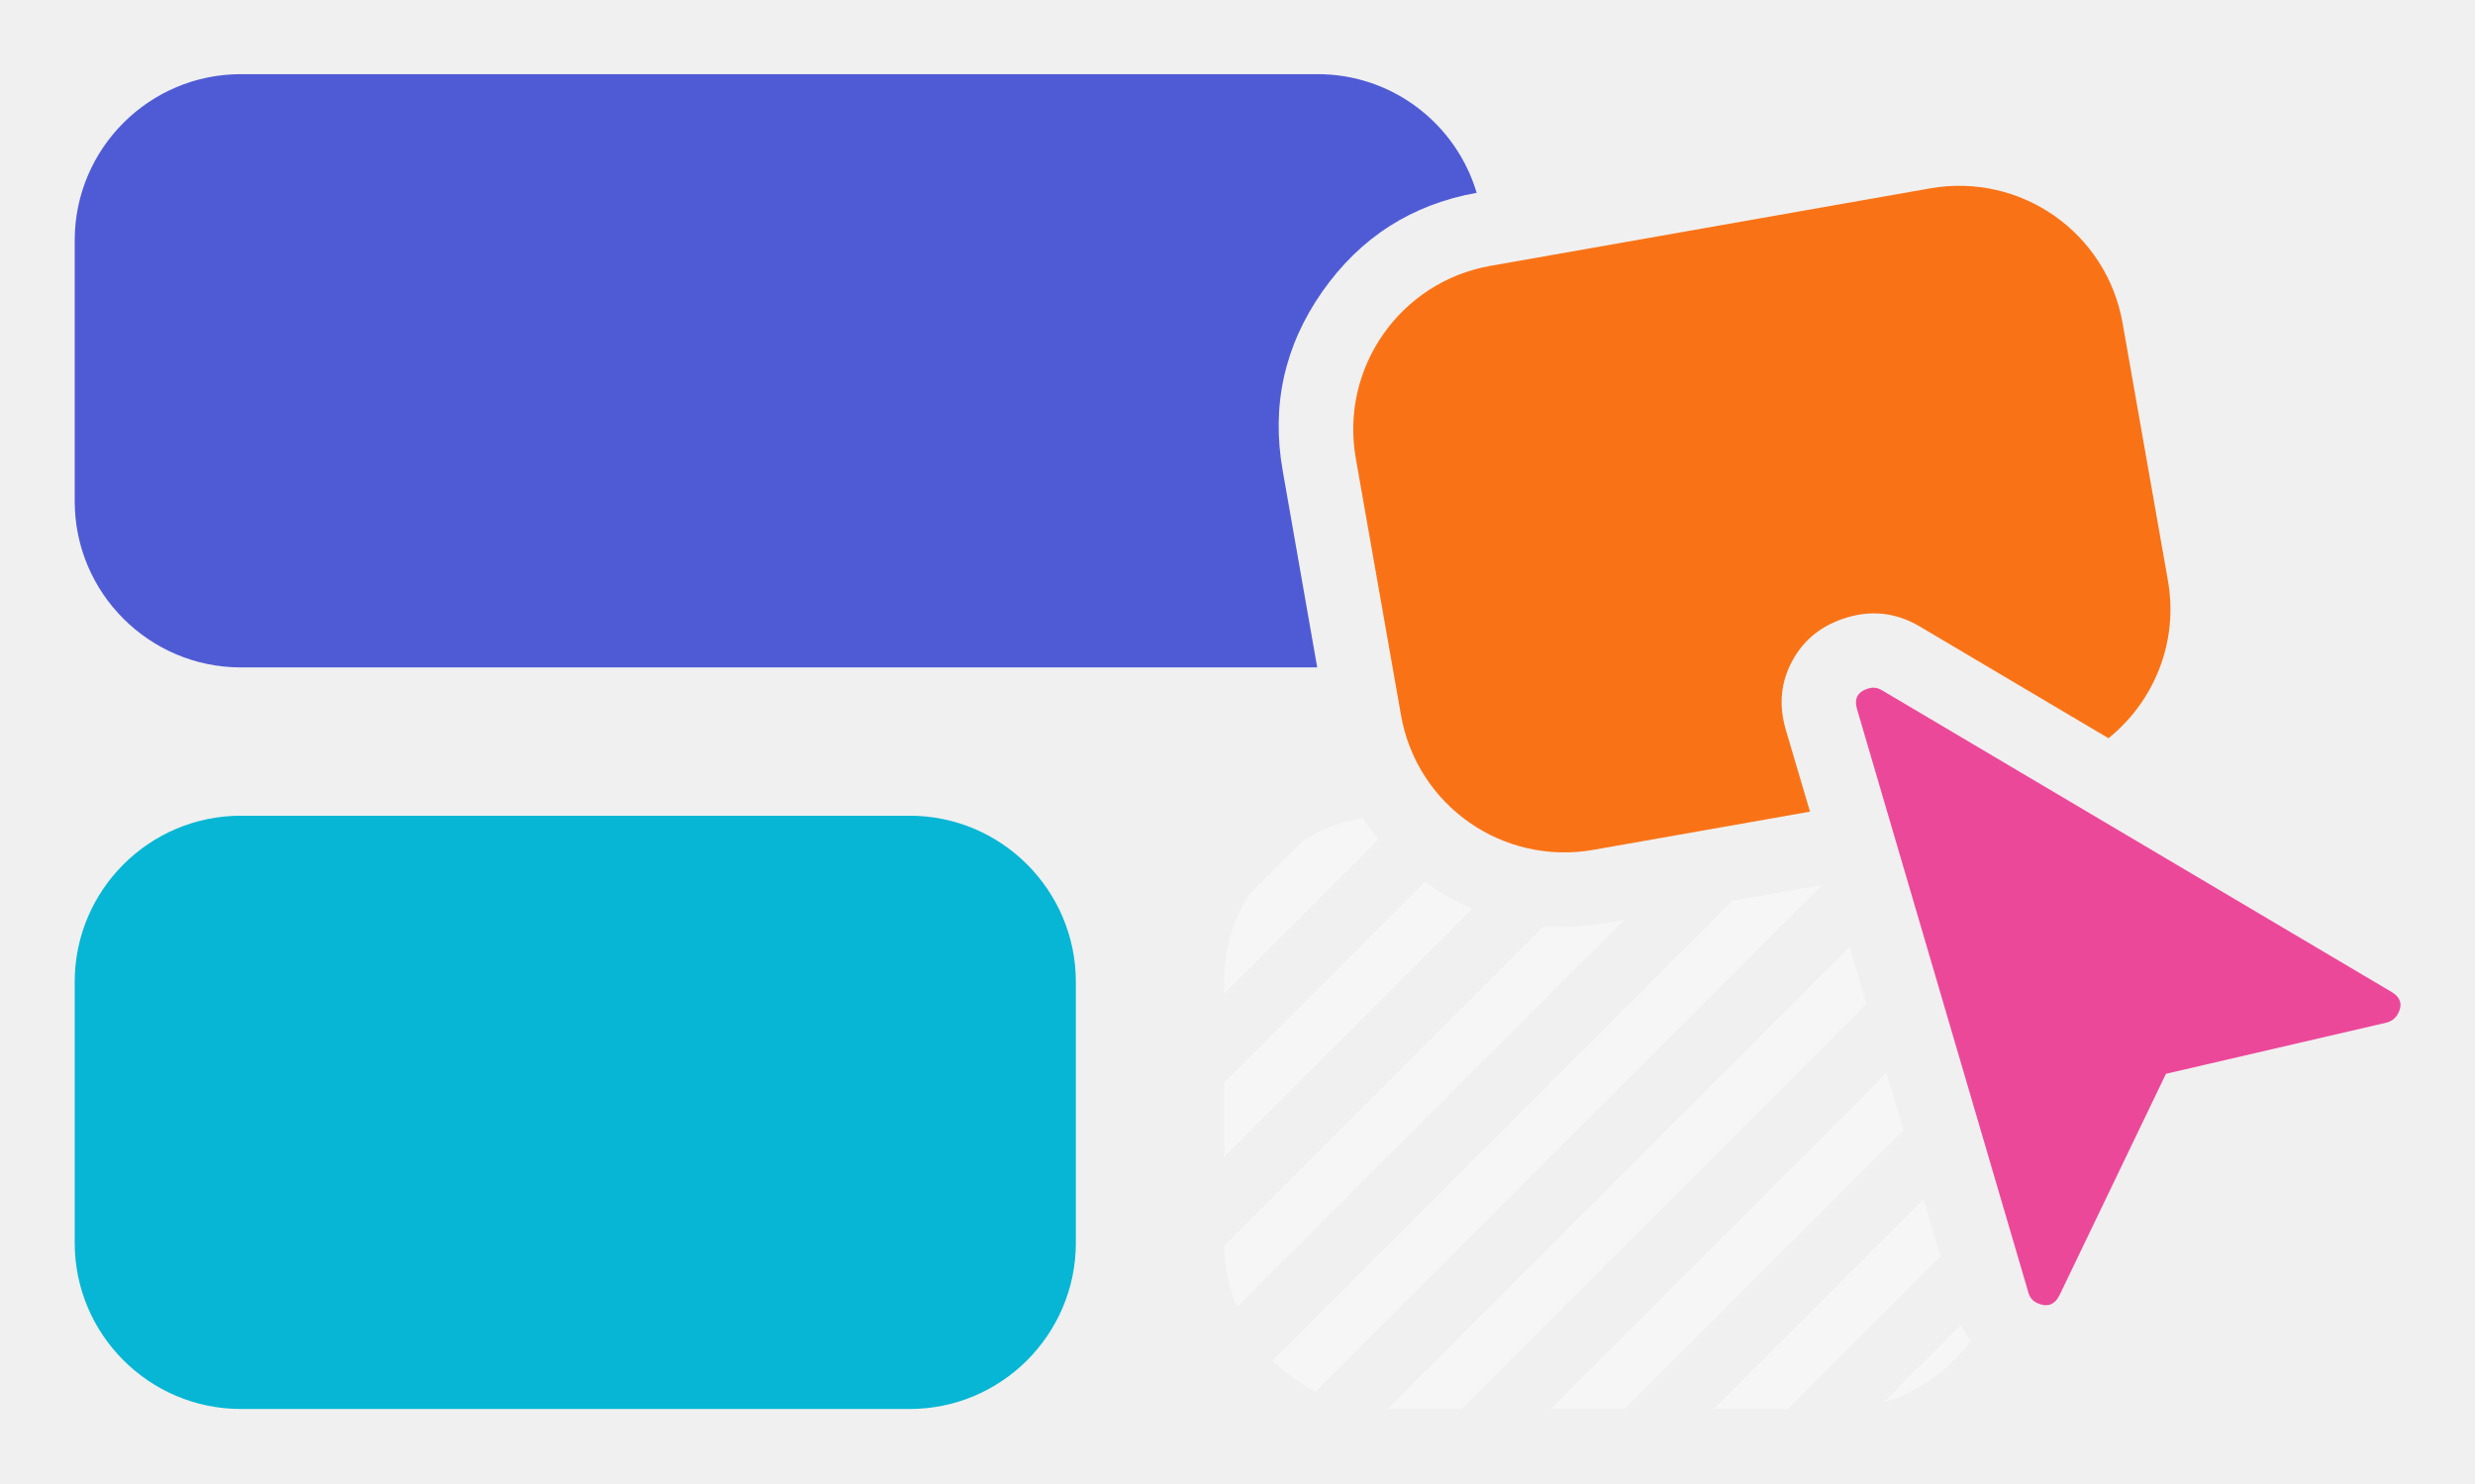
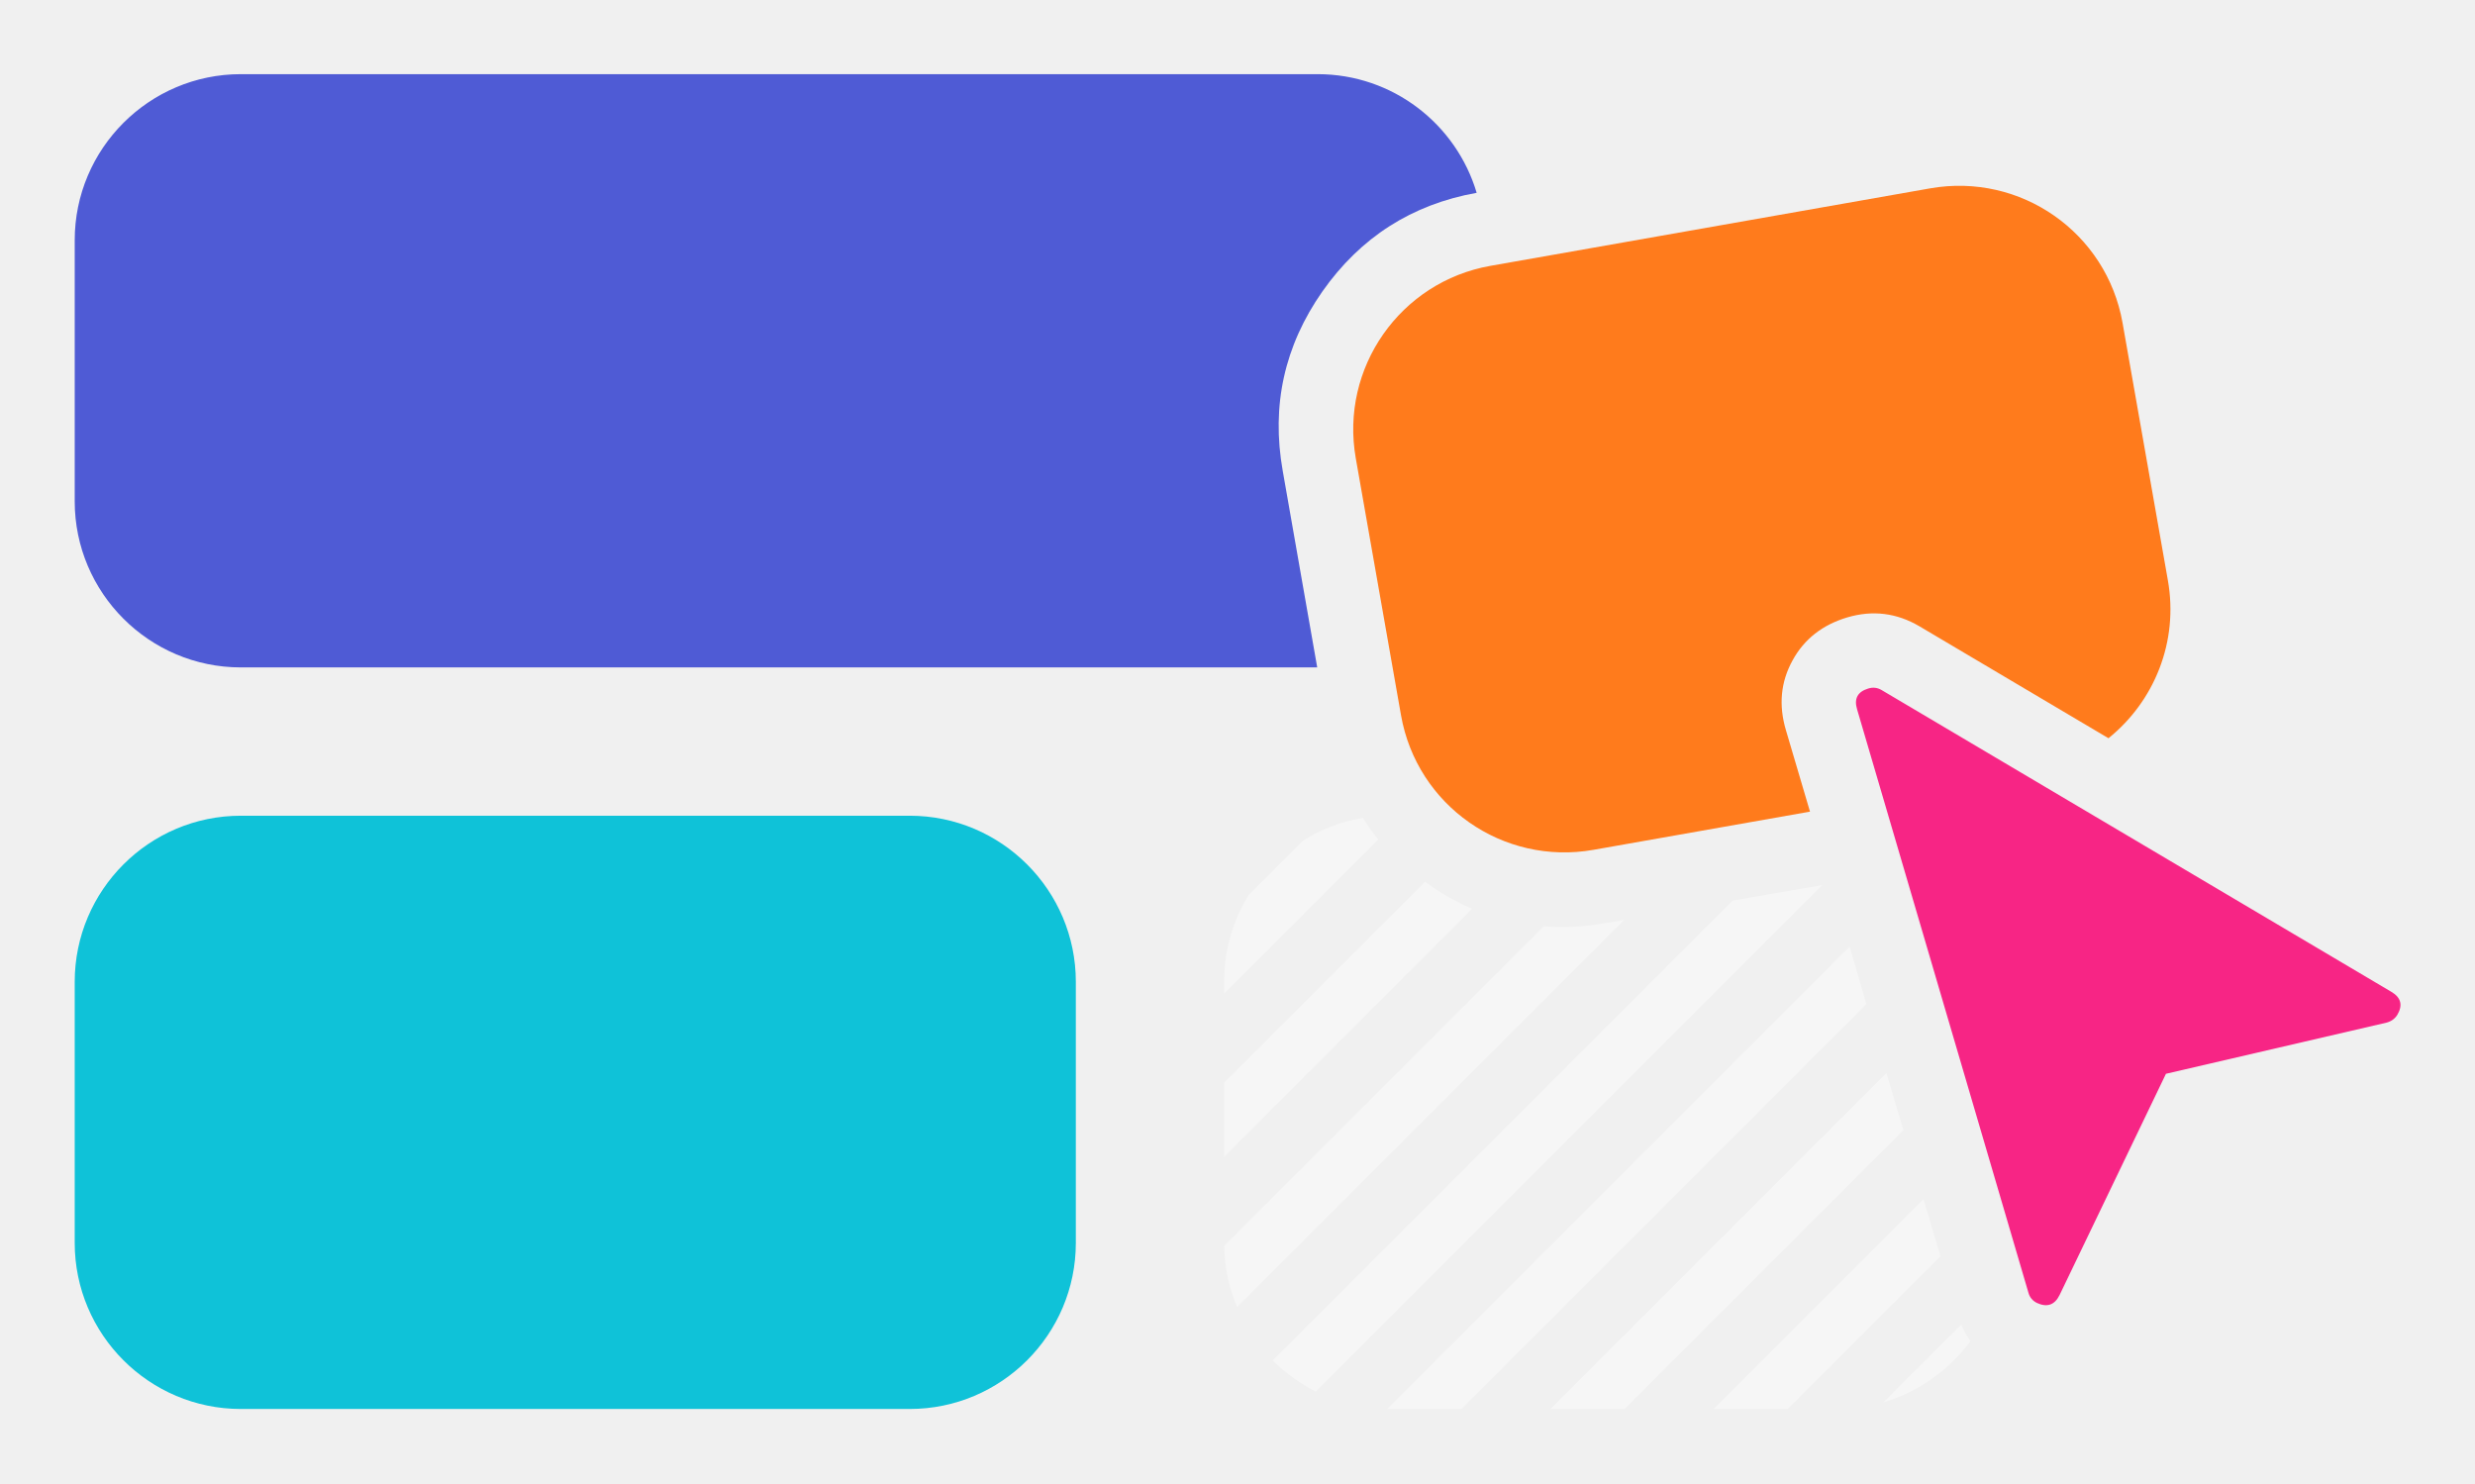
<svg xmlns="http://www.w3.org/2000/svg" viewBox="4 12 66.72 40" width="267" height="160">
  <path d="M10.48 14H39.52C41.55 14 43.26 15.35 43.81 17.2Q41.19 17.67 39.65 19.86Q38.11 22.06 38.58 24.7L39.51 30H10.48C8.01 30 6 27.99 6 25.52V18.48C6 16.01 8.01 14 10.48 14Z" fill="#4f5bd5" />
-   <path d="M10.48 34H28.52C30.99 34 33 36.01 33 38.48V45.52C33 47.99 30.99 50 28.52 50H10.48C8.01 50 6 47.99 6 45.52V38.48C6 36.01 8.01 34 10.48 34Z" fill="#06b6d4" />
+   <path d="M10.48 34H28.52C30.99 34 33 36.01 33 38.48V45.52C33 47.99 30.99 50 28.52 50H10.48C8.01 50 6 47.99 6 45.52V38.48C6 36.01 8.01 34 10.48 34Z" fill="#0fc2d8" />
  <path d="M39.47 49.53C39.04 49.31 38.65 49.03 38.31 48.69L50.71 36.29L53.13 35.87ZM41.48 50C41.45 50 41.43 50 41.4 50L53.87 37.53L54.32 39.08L43.4 50ZM37.35 47.25C37.13 46.74 37.01 46.18 37 45.6L45.62 36.98Q46.44 37.05 47.31 36.89L47.79 36.81ZM45.8 50 54.86 40.94 55.32 42.48 47.8 50ZM37 43.2V41.2L42.42 35.78Q42.44 35.8 42.47 35.82Q43.06 36.24 43.69 36.51ZM50.2 50 55.86 44.34 56.32 45.88 52.2 50ZM40.74 34.06Q40.93 34.36 41.16 34.64L37 38.8V38.48C37 37.62 37.24 36.82 37.66 36.14L39.14 34.66C39.62 34.36 40.16 34.16 40.74 34.06ZM56.88 47.72Q56.98 47.97 57.13 48.17C56.55 48.95 55.73 49.54 54.78 49.82L56.88 47.72Z" fill="#ffffff" fill-opacity="0.4" />
-   <path d="M44.18 19.17 56.04 17.08C58.48 16.65 60.8 18.27 61.23 20.71L62.45 27.64C62.75 29.31 62.08 30.92 60.85 31.91L55.75 28.89Q54.83 28.35 53.81 28.65Q52.8 28.95 52.33 29.81Q51.85 30.68 52.15 31.69L52.8 33.89L46.96 34.92C44.52 35.35 42.2 33.73 41.77 31.29L40.55 24.36C40.12 21.92 41.75 19.6 44.18 19.17Z" fill="#f97316" />
-   <path d="M54.73 30.61 68.48 38.75Q68.87 38.98 68.64 39.37Q68.54 39.53 68.35 39.58L62.4 40.96L59.53 46.93Q59.33 47.33 58.92 47.14Q58.74 47.05 58.69 46.86L54.07 31.13Q53.94 30.7 54.37 30.57Q54.56 30.51 54.73 30.61Z" fill="#ec4899" />
+   <path d="M44.18 19.17 56.04 17.08C58.48 16.65 60.8 18.27 61.23 20.71L62.45 27.64C62.75 29.31 62.08 30.92 60.85 31.91L55.75 28.89Q54.83 28.35 53.81 28.65Q52.8 28.95 52.33 29.81Q51.85 30.68 52.15 31.69L52.8 33.89L46.96 34.92C44.52 35.35 42.2 33.73 41.77 31.29L40.55 24.36C40.12 21.92 41.75 19.6 44.18 19.17Z" fill="#ff7b1c" />
+   <path d="M54.73 30.61 68.48 38.75Q68.87 38.98 68.64 39.37Q68.54 39.53 68.35 39.58L62.4 40.96L59.53 46.93Q59.33 47.33 58.92 47.14Q58.74 47.05 58.69 46.86L54.07 31.13Q53.94 30.7 54.37 30.57Q54.56 30.51 54.73 30.61Z" fill="#f72585" />
</svg>
